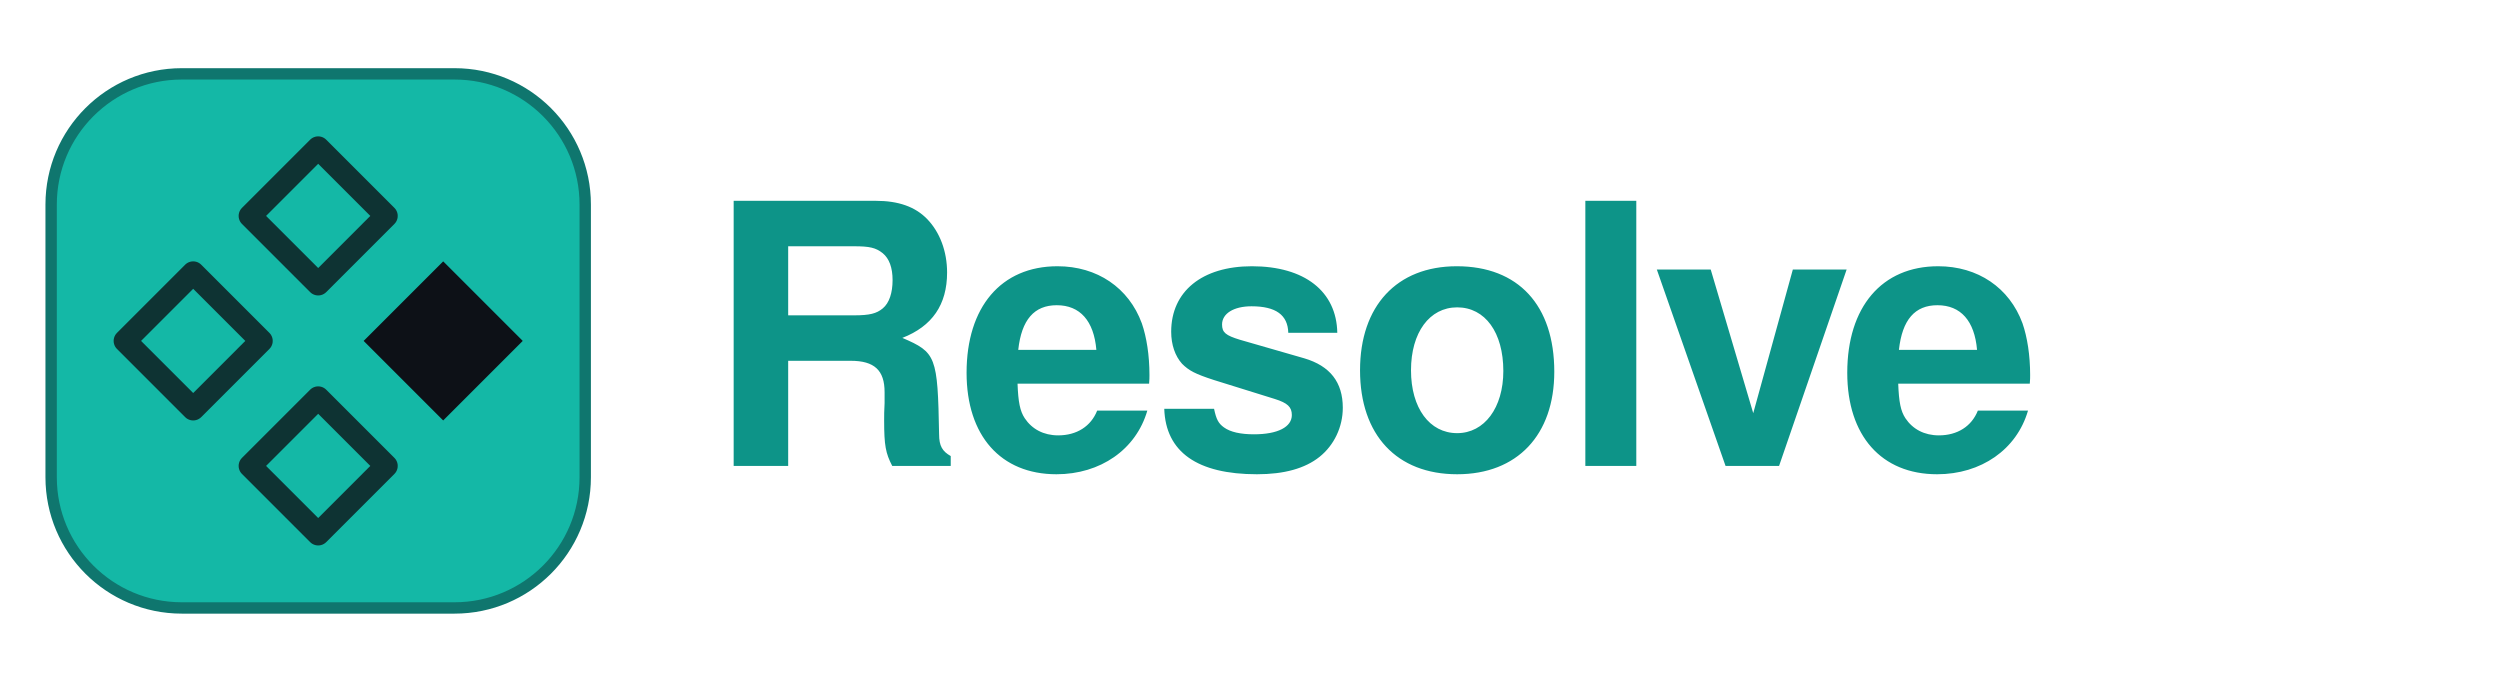
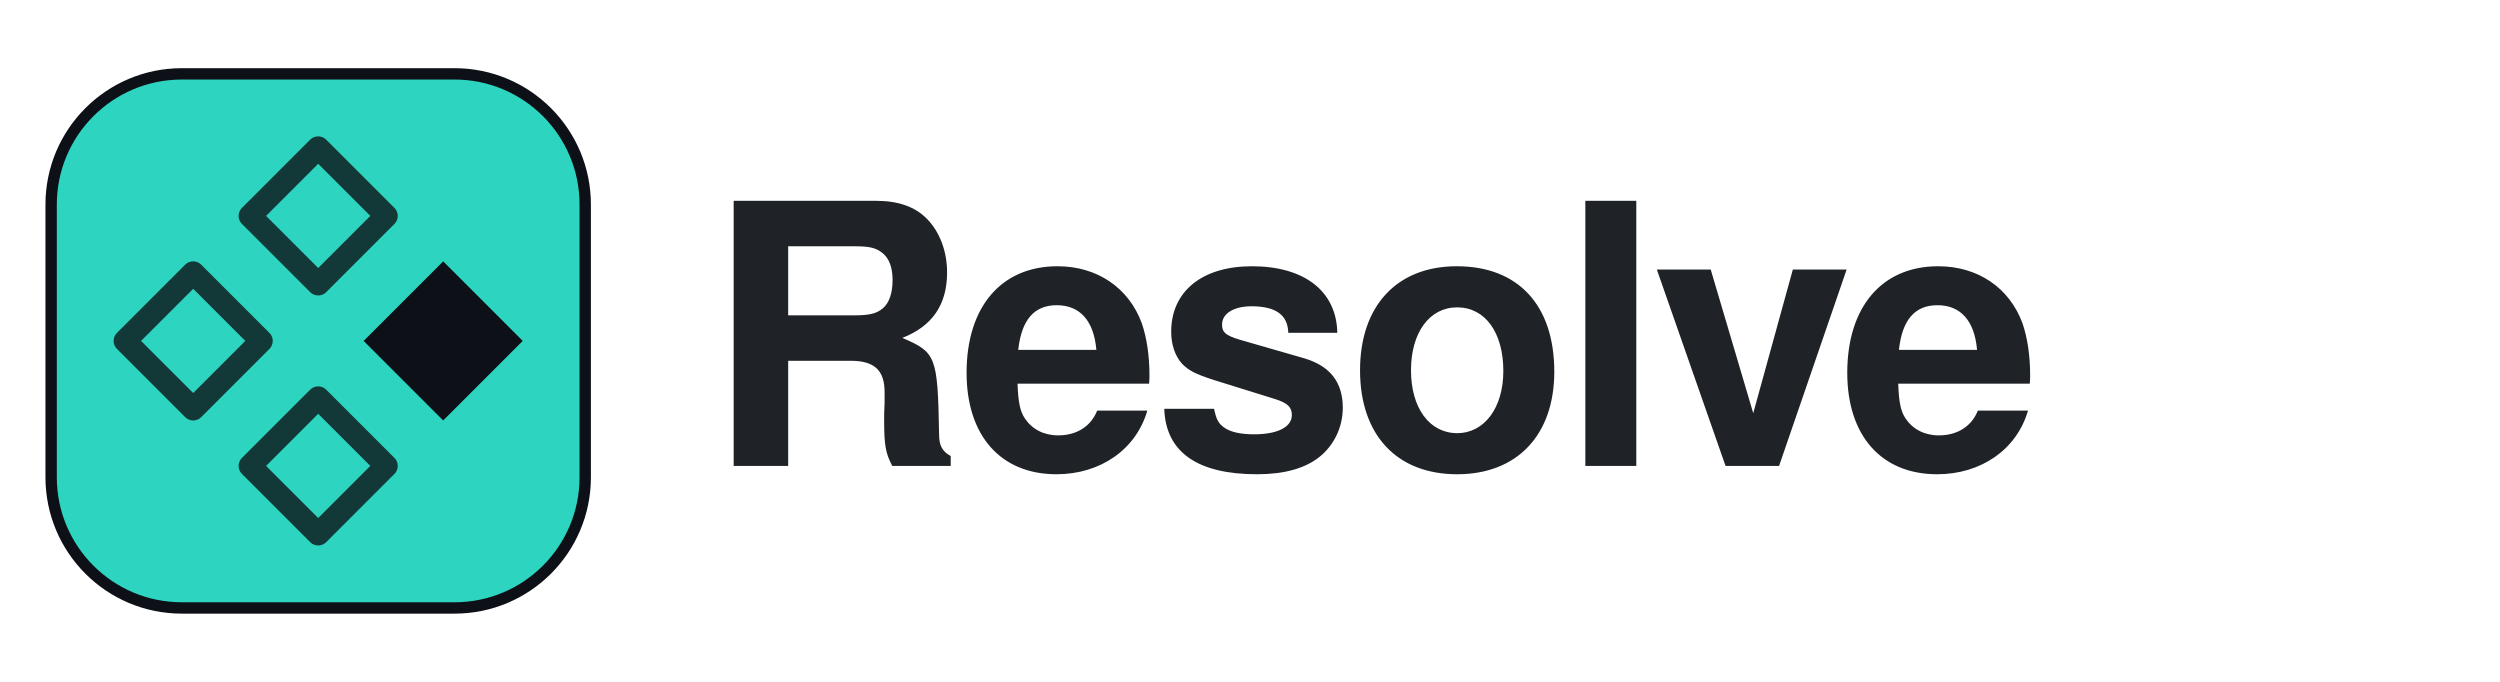
<svg xmlns="http://www.w3.org/2000/svg" width="440" height="120" viewBox="0 0 440 120" role="img" aria-labelledby="t d">
  <g transform="translate(8 12)">
-     <rect x="1" y="1" width="94" height="94" rx="23" fill="#14B8A6" stroke="#0F766E" stroke-width="2" />
+     <rect x="1" y="1" width="94" height="94" rx="23" fill="#2DD4BF" stroke="#0D1117" stroke-width="2" />
    <g fill="none" stroke="#0D1117" stroke-width="4" stroke-linejoin="round" opacity="0.8">
      <path d="M48 14 L60 26 L48 38 L36 26 Z" />
      <path d="M26 36 L38 48 L26 60 L14 48 Z" />
      <path d="M48 58 L60 70 L48 82 L36 70 Z" />
    </g>
    <path d="M70 34 L84 48 L70 62 L56 48 Z" fill="#0D1117" />
  </g>
-   <text x="124" y="82" font-family="-apple-system,'Segoe UI',Helvetica,Arial,sans-serif" font-size="64" font-weight="600" letter-spacing="-1.5" fill="#0D9488">Resolve</text>
+   <text x="124" y="82" font-family="-apple-system,'Segoe UI',Helvetica,Arial,sans-serif" font-size="64" font-weight="600" letter-spacing="-1.5" fill="#1F2328">Resolve</text>
</svg>
